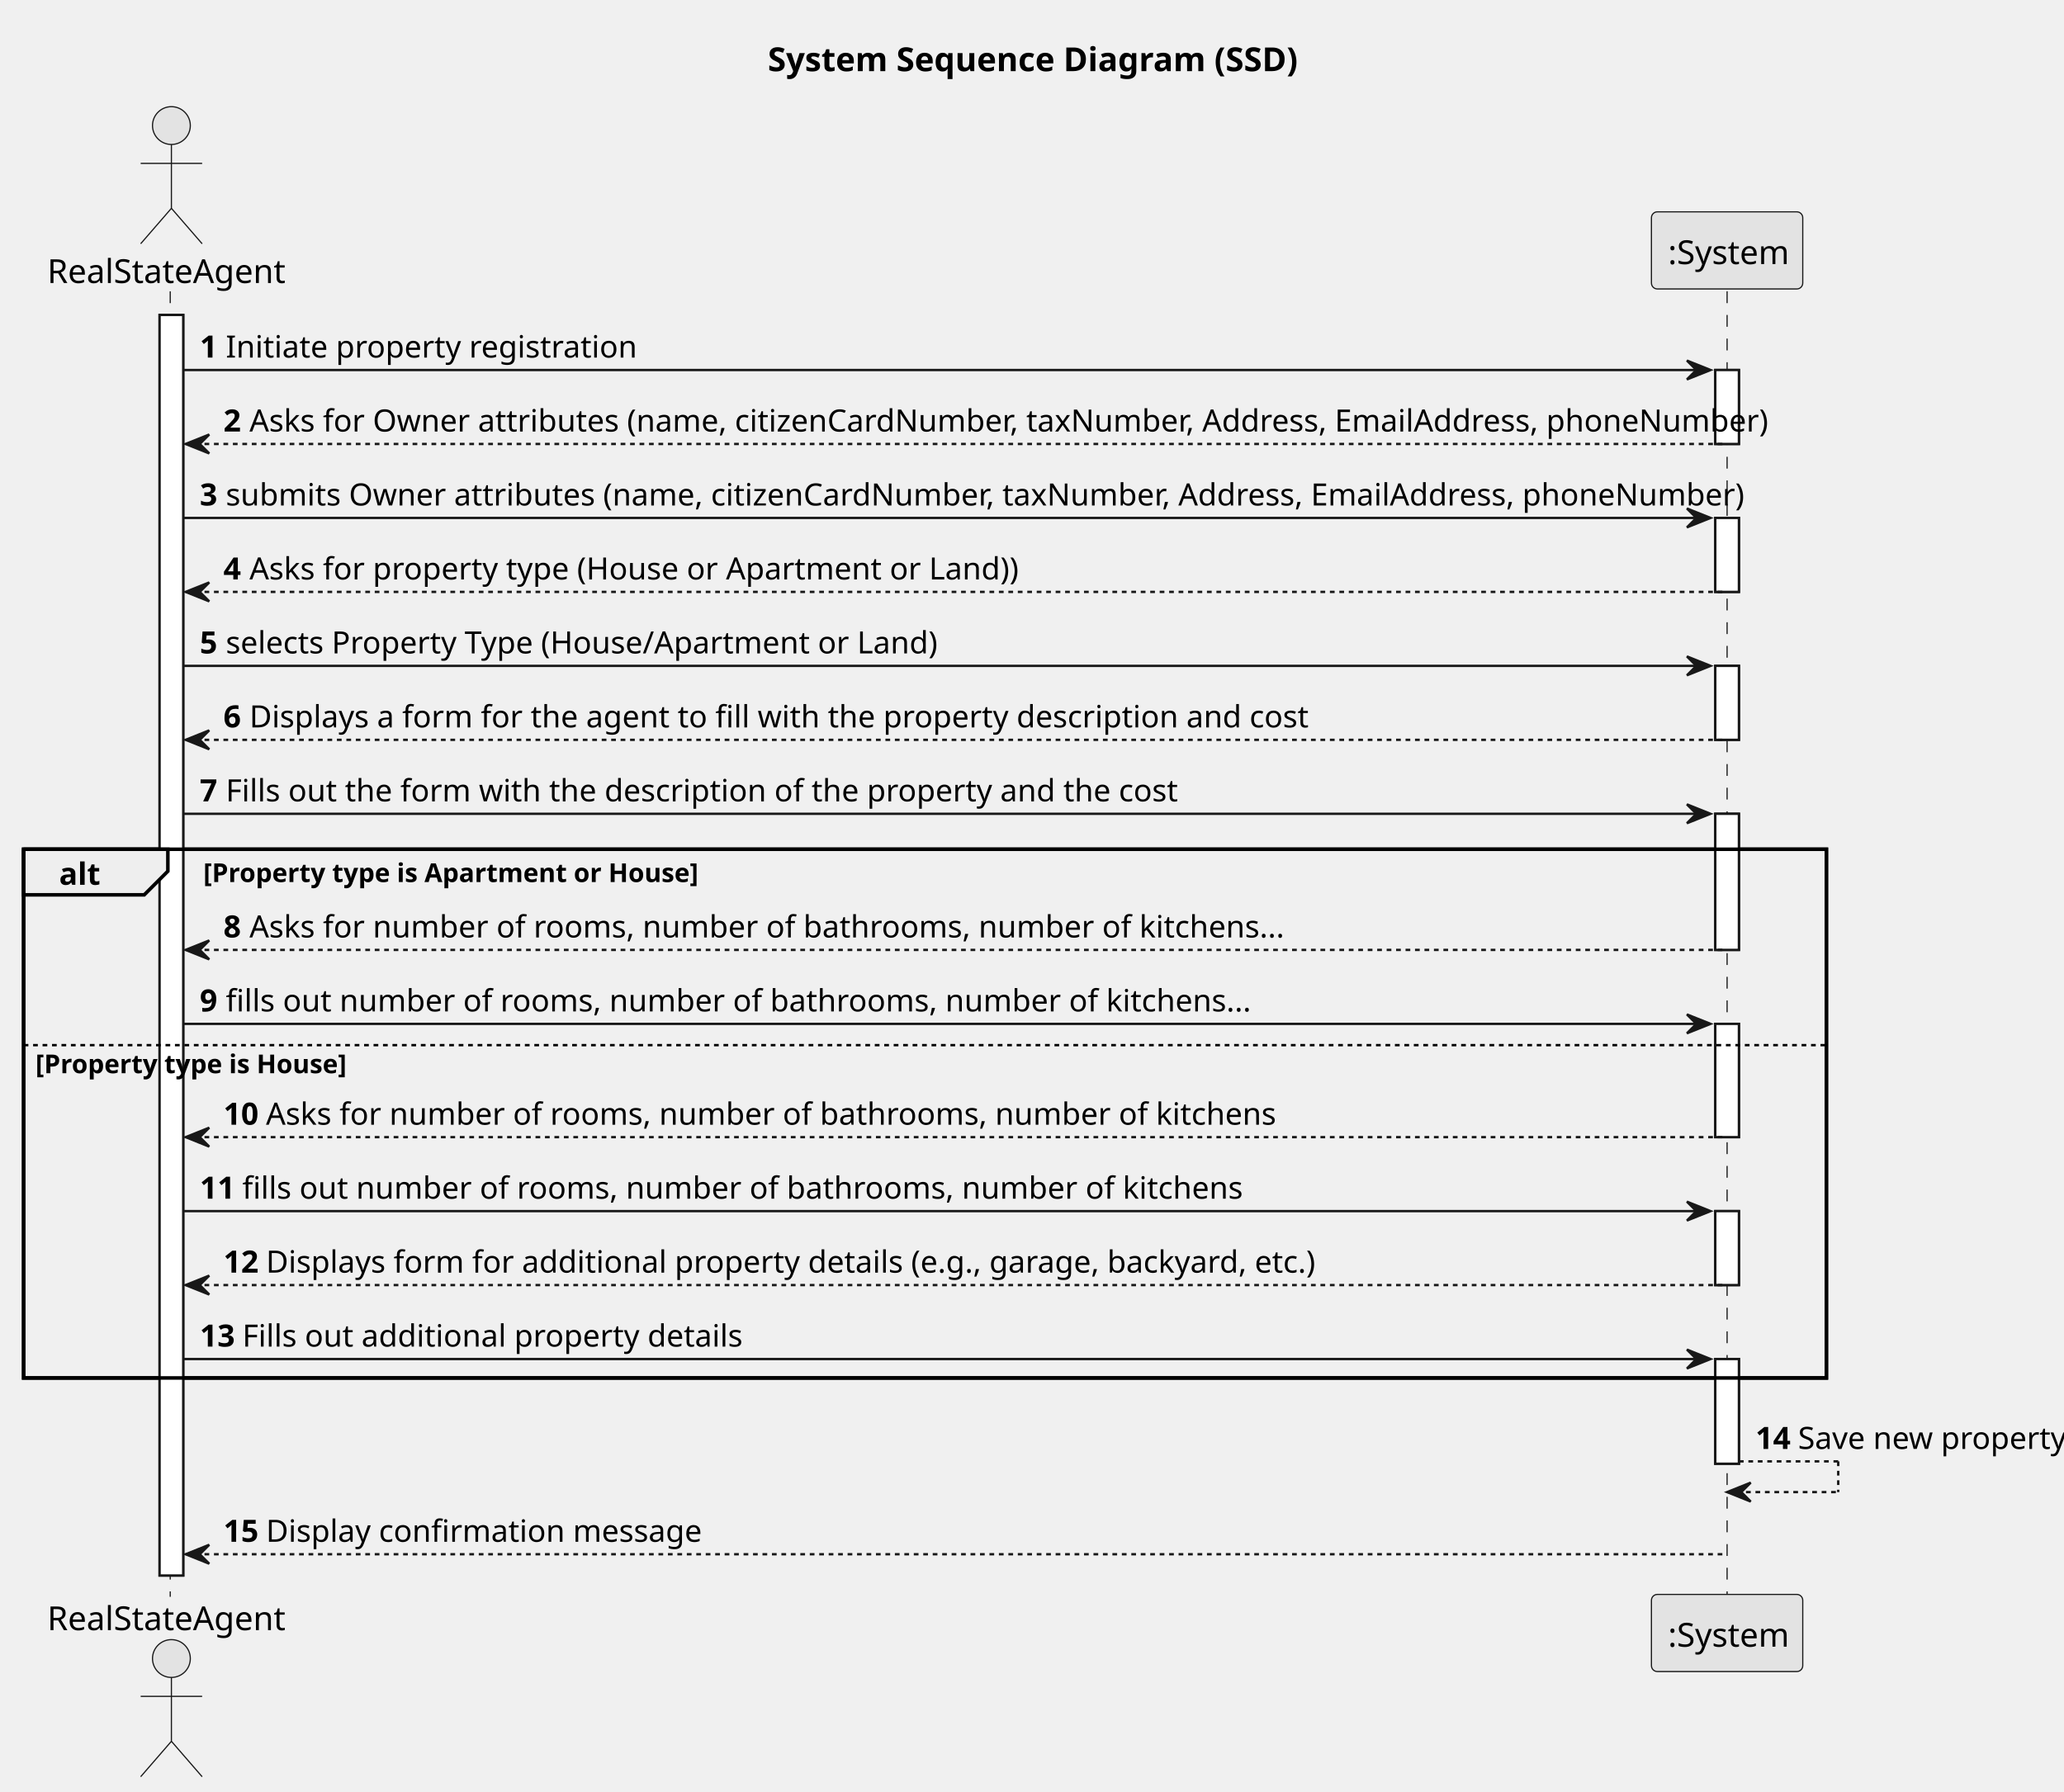
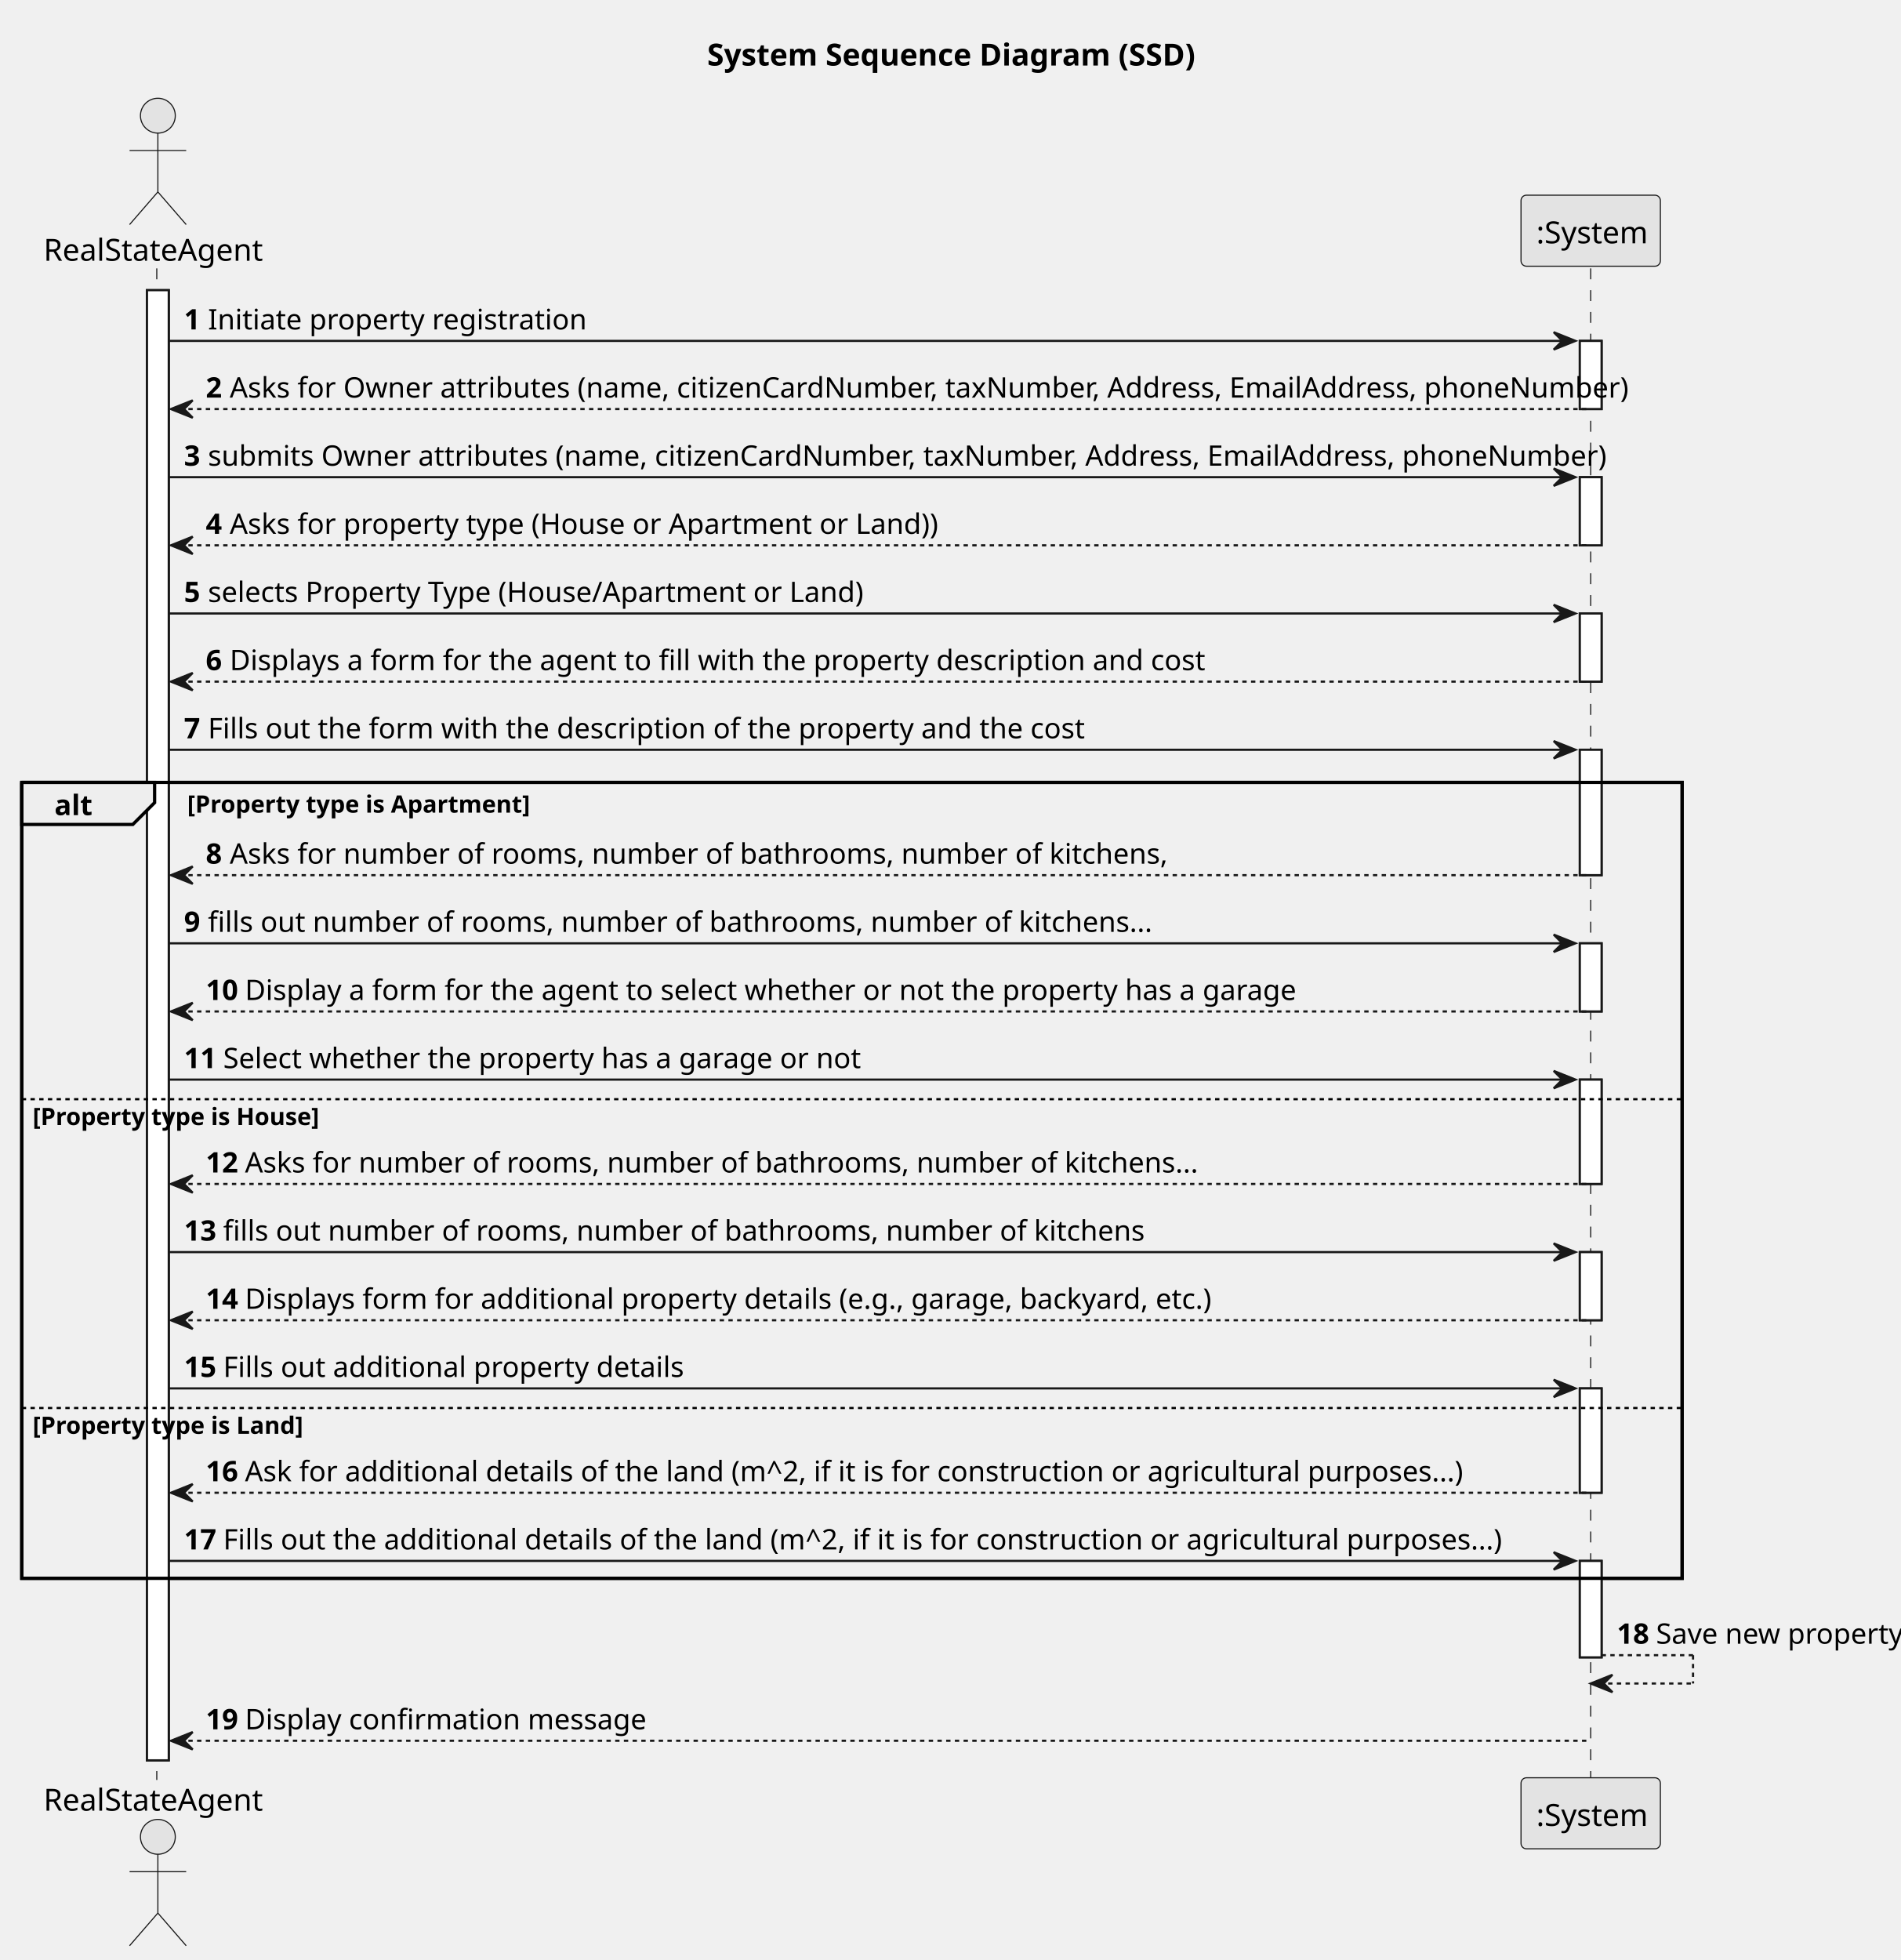
- <svg xmlns="http://www.w3.org/2000/svg" contentStyleType="text/css" height="758px" preserveAspectRatio="none" style="width:873px;height:758px;background:#FFFFFF;" version="1.1" viewBox="0 0 873 758" width="873px" zoomAndPan="magnify">
+ <svg xmlns="http://www.w3.org/2000/svg" contentStyleType="text/css" height="900px" preserveAspectRatio="none" style="width:873px;height:900px;background:#FFFFFF;" version="1.1" viewBox="0 0 873 900" width="873px" zoomAndPan="magnify">
  <defs />
  <g>
    <text fill="#000000" font-family="sans-serif" font-size="14" font-weight="bold" lengthAdjust="spacing" textLength="228" x="324.75" y="30.107">System Sequence Diagram (SSD)</text>
-     <rect fill="#FFFFFF" height="533.287" style="stroke:#181818;stroke-width:1.0;" width="10" x="67.5" y="133.242" />
+     <rect fill="#FFFFFF" height="675.082" style="stroke:#181818;stroke-width:1.0;" width="10" x="67.5" y="133.242" />
    <rect fill="#FFFFFF" height="31.291" style="stroke:#181818;stroke-width:1.0;" width="10" x="725.5" y="156.533" />
    <rect fill="#FFFFFF" height="31.291" style="stroke:#181818;stroke-width:1.0;" width="10" x="725.5" y="219.115" />
    <rect fill="#FFFFFF" height="31.291" style="stroke:#181818;stroke-width:1.0;" width="10" x="725.5" y="281.697" />
    <rect fill="#FFFFFF" height="57.582" style="stroke:#181818;stroke-width:1.0;" width="10" x="725.5" y="344.279" />
-     <rect fill="#FFFFFF" height="47.922" style="stroke:#181818;stroke-width:1.0;" width="10" x="725.5" y="433.152" />
-     <rect fill="#FFFFFF" height="31.291" style="stroke:#181818;stroke-width:1.0;" width="10" x="725.5" y="512.365" />
-     <rect fill="#FFFFFF" height="44.291" style="stroke:#181818;stroke-width:1.0;" width="10" x="725.5" y="574.947" />
-     <rect fill="none" height="223.668" style="stroke:#000000;stroke-width:1.5;" width="762.5" x="10" y="359.279" />
-     <line style="stroke:#181818;stroke-width:0.5;stroke-dasharray:5.0,5.0;" x1="72" x2="72" y1="123.242" y2="675.529" />
-     <line style="stroke:#181818;stroke-width:0.5;stroke-dasharray:5.0,5.0;" x1="730.5" x2="730.5" y1="123.242" y2="675.529" />
+     <rect fill="#FFFFFF" height="31.291" style="stroke:#181818;stroke-width:1.0;" width="10" x="725.5" y="433.152" />
+     <rect fill="#FFFFFF" height="47.922" style="stroke:#181818;stroke-width:1.0;" width="10" x="725.5" y="495.734" />
+     <rect fill="#FFFFFF" height="31.291" style="stroke:#181818;stroke-width:1.0;" width="10" x="725.5" y="574.947" />
+     <rect fill="#FFFFFF" height="47.922" style="stroke:#181818;stroke-width:1.0;" width="10" x="725.5" y="637.529" />
+     <rect fill="#FFFFFF" height="44.291" style="stroke:#181818;stroke-width:1.0;" width="10" x="725.5" y="716.742" />
+     <rect fill="none" height="365.463" style="stroke:#000000;stroke-width:1.5;" width="762.5" x="10" y="359.279" />
+     <line style="stroke:#181818;stroke-width:0.5;stroke-dasharray:5.0,5.0;" x1="72" x2="72" y1="123.242" y2="817.324" />
+     <line style="stroke:#181818;stroke-width:0.5;stroke-dasharray:5.0,5.0;" x1="730.5" x2="730.5" y1="123.242" y2="817.324" />
    <text fill="#000000" font-family="sans-serif" font-size="14" lengthAdjust="spacing" textLength="99" x="20" y="119.728">RealStateAgent</text>
    <ellipse cx="72.5" cy="53.121" fill="#E3E3E3" rx="8" ry="8" style="stroke:#181818;stroke-width:0.5;" />
    <path d="M72.5,61.121 L72.5,88.121 M59.5,69.121 L85.5,69.121 M72.5,88.121 L59.5,103.121 M72.5,88.121 L85.5,103.121 " fill="none" style="stroke:#181818;stroke-width:0.5;" />
-     <text fill="#000000" font-family="sans-serif" font-size="14" lengthAdjust="spacing" textLength="99" x="20" y="689.637">RealStateAgent</text>
-     <ellipse cx="72.5" cy="701.65" fill="#E3E3E3" rx="8" ry="8" style="stroke:#181818;stroke-width:0.5;" />
-     <path d="M72.5,709.65 L72.5,736.65 M59.5,717.65 L85.5,717.65 M72.5,736.65 L59.5,751.65 M72.5,736.65 L85.5,751.65 " fill="none" style="stroke:#181818;stroke-width:0.5;" />
+     <text fill="#000000" font-family="sans-serif" font-size="14" lengthAdjust="spacing" textLength="99" x="20" y="831.432">RealStateAgent</text>
+     <ellipse cx="72.5" cy="843.445" fill="#E3E3E3" rx="8" ry="8" style="stroke:#181818;stroke-width:0.5;" />
+     <path d="M72.5,851.445 L72.5,878.445 M59.5,859.445 L85.5,859.445 M72.5,878.445 L59.5,893.445 M72.5,878.445 L85.5,893.445 " fill="none" style="stroke:#181818;stroke-width:0.5;" />
    <rect fill="#E3E3E3" height="32.621" rx="2.5" ry="2.5" style="stroke:#181818;stroke-width:0.5;" width="64" x="698.5" y="89.621" />
    <text fill="#000000" font-family="sans-serif" font-size="14" lengthAdjust="spacing" textLength="50" x="705.5" y="111.728">:System</text>
-     <rect fill="#E3E3E3" height="32.621" rx="2.5" ry="2.5" style="stroke:#181818;stroke-width:0.5;" width="64" x="698.5" y="674.529" />
-     <text fill="#000000" font-family="sans-serif" font-size="14" lengthAdjust="spacing" textLength="50" x="705.5" y="696.637">:System</text>
-     <rect fill="#FFFFFF" height="533.287" style="stroke:#181818;stroke-width:1.0;" width="10" x="67.5" y="133.242" />
+     <rect fill="#E3E3E3" height="32.621" rx="2.5" ry="2.5" style="stroke:#181818;stroke-width:0.5;" width="64" x="698.5" y="816.324" />
+     <text fill="#000000" font-family="sans-serif" font-size="14" lengthAdjust="spacing" textLength="50" x="705.5" y="838.432">:System</text>
+     <rect fill="#FFFFFF" height="675.082" style="stroke:#181818;stroke-width:1.0;" width="10" x="67.5" y="133.242" />
    <rect fill="#FFFFFF" height="31.291" style="stroke:#181818;stroke-width:1.0;" width="10" x="725.5" y="156.533" />
    <rect fill="#FFFFFF" height="31.291" style="stroke:#181818;stroke-width:1.0;" width="10" x="725.5" y="219.115" />
    <rect fill="#FFFFFF" height="31.291" style="stroke:#181818;stroke-width:1.0;" width="10" x="725.5" y="281.697" />
    <rect fill="#FFFFFF" height="57.582" style="stroke:#181818;stroke-width:1.0;" width="10" x="725.5" y="344.279" />
-     <rect fill="#FFFFFF" height="47.922" style="stroke:#181818;stroke-width:1.0;" width="10" x="725.5" y="433.152" />
-     <rect fill="#FFFFFF" height="31.291" style="stroke:#181818;stroke-width:1.0;" width="10" x="725.5" y="512.365" />
-     <rect fill="#FFFFFF" height="44.291" style="stroke:#181818;stroke-width:1.0;" width="10" x="725.5" y="574.947" />
+     <rect fill="#FFFFFF" height="31.291" style="stroke:#181818;stroke-width:1.0;" width="10" x="725.5" y="433.152" />
+     <rect fill="#FFFFFF" height="47.922" style="stroke:#181818;stroke-width:1.0;" width="10" x="725.5" y="495.734" />
+     <rect fill="#FFFFFF" height="31.291" style="stroke:#181818;stroke-width:1.0;" width="10" x="725.5" y="574.947" />
+     <rect fill="#FFFFFF" height="47.922" style="stroke:#181818;stroke-width:1.0;" width="10" x="725.5" y="637.529" />
+     <rect fill="#FFFFFF" height="44.291" style="stroke:#181818;stroke-width:1.0;" width="10" x="725.5" y="716.742" />
    <polygon fill="#181818" points="713.5,152.533,723.5,156.533,713.5,160.533,717.5,156.533" style="stroke:#181818;stroke-width:1.0;" />
    <line style="stroke:#181818;stroke-width:1.0;" x1="77.5" x2="719.5" y1="156.533" y2="156.533" />
    <text fill="#000000" font-family="sans-serif" font-size="13" font-weight="bold" lengthAdjust="spacing" textLength="7" x="84.5" y="151.27">1</text>
    <text fill="#000000" font-family="sans-serif" font-size="13" lengthAdjust="spacing" textLength="157" x="95.5" y="151.27">Initiate property registration</text>
    <polygon fill="#181818" points="88.5,183.824,78.5,187.824,88.5,191.824,84.5,187.824" style="stroke:#181818;stroke-width:1.0;" />
    <line style="stroke:#181818;stroke-width:1.0;stroke-dasharray:2.0,2.0;" x1="82.5" x2="729.5" y1="187.824" y2="187.824" />
    <text fill="#000000" font-family="sans-serif" font-size="13" font-weight="bold" lengthAdjust="spacing" textLength="7" x="94.5" y="182.561">2</text>
    <text fill="#000000" font-family="sans-serif" font-size="13" lengthAdjust="spacing" textLength="613" x="105.5" y="182.561">Asks for Owner attributes (name, citizenCardNumber, taxNumber, Address, EmailAddress, phoneNumber)</text>
    <polygon fill="#181818" points="713.5,215.115,723.5,219.115,713.5,223.115,717.5,219.115" style="stroke:#181818;stroke-width:1.0;" />
    <line style="stroke:#181818;stroke-width:1.0;" x1="77.5" x2="719.5" y1="219.115" y2="219.115" />
    <text fill="#000000" font-family="sans-serif" font-size="13" font-weight="bold" lengthAdjust="spacing" textLength="7" x="84.5" y="213.852">3</text>
    <text fill="#000000" font-family="sans-serif" font-size="13" lengthAdjust="spacing" textLength="611" x="95.5" y="213.852">submits Owner attributes (name, citizenCardNumber, taxNumber, Address, EmailAddress, phoneNumber)</text>
    <polygon fill="#181818" points="88.5,246.406,78.5,250.406,88.5,254.406,84.5,250.406" style="stroke:#181818;stroke-width:1.0;" />
    <line style="stroke:#181818;stroke-width:1.0;stroke-dasharray:2.0,2.0;" x1="82.5" x2="729.5" y1="250.406" y2="250.406" />
    <text fill="#000000" font-family="sans-serif" font-size="13" font-weight="bold" lengthAdjust="spacing" textLength="7" x="94.5" y="245.144">4</text>
    <text fill="#000000" font-family="sans-serif" font-size="13" lengthAdjust="spacing" textLength="307" x="105.5" y="245.144">Asks for property type (House or Apartment or Land))</text>
    <polygon fill="#181818" points="713.5,277.697,723.5,281.697,713.5,285.697,717.5,281.697" style="stroke:#181818;stroke-width:1.0;" />
    <line style="stroke:#181818;stroke-width:1.0;" x1="77.5" x2="719.5" y1="281.697" y2="281.697" />
    <text fill="#000000" font-family="sans-serif" font-size="13" font-weight="bold" lengthAdjust="spacing" textLength="7" x="84.5" y="276.435">5</text>
    <text fill="#000000" font-family="sans-serif" font-size="13" lengthAdjust="spacing" textLength="287" x="95.5" y="276.435">selects Property Type (House/Apartment or Land)</text>
    <polygon fill="#181818" points="88.5,308.988,78.5,312.988,88.5,316.988,84.5,312.988" style="stroke:#181818;stroke-width:1.0;" />
    <line style="stroke:#181818;stroke-width:1.0;stroke-dasharray:2.0,2.0;" x1="82.5" x2="729.5" y1="312.988" y2="312.988" />
    <text fill="#000000" font-family="sans-serif" font-size="13" font-weight="bold" lengthAdjust="spacing" textLength="7" x="94.5" y="307.726">6</text>
    <text fill="#000000" font-family="sans-serif" font-size="13" lengthAdjust="spacing" textLength="418" x="105.5" y="307.726">Displays a form for the agent to fill with the property description and cost</text>
    <polygon fill="#181818" points="713.5,340.279,723.5,344.279,713.5,348.279,717.5,344.279" style="stroke:#181818;stroke-width:1.0;" />
    <line style="stroke:#181818;stroke-width:1.0;" x1="77.5" x2="719.5" y1="344.279" y2="344.279" />
    <text fill="#000000" font-family="sans-serif" font-size="13" font-weight="bold" lengthAdjust="spacing" textLength="7" x="84.5" y="339.017">7</text>
    <text fill="#000000" font-family="sans-serif" font-size="13" lengthAdjust="spacing" textLength="376" x="95.5" y="339.017">Fills out the form with the description of the property and the cost</text>
    <path d="M10,359.279 L71,359.279 L71,368.57 L61,378.57 L10,378.57 L10,359.279 " fill="#EEEEEE" style="stroke:#000000;stroke-width:1.5;" />
-     <rect fill="none" height="223.668" style="stroke:#000000;stroke-width:1.5;" width="762.5" x="10" y="359.279" />
+     <rect fill="none" height="365.463" style="stroke:#000000;stroke-width:1.5;" width="762.5" x="10" y="359.279" />
    <text fill="#000000" font-family="sans-serif" font-size="13" font-weight="bold" lengthAdjust="spacing" textLength="16" x="25" y="374.308">alt</text>
-     <text fill="#000000" font-family="sans-serif" font-size="11" font-weight="bold" lengthAdjust="spacing" textLength="211" x="86" y="373.149">[Property type is Apartment or House]</text>
+     <text fill="#000000" font-family="sans-serif" font-size="11" font-weight="bold" lengthAdjust="spacing" textLength="158" x="86" y="373.149">[Property type is Apartment]</text>
    <polygon fill="#181818" points="88.5,397.861,78.5,401.861,88.5,405.861,84.5,401.861" style="stroke:#181818;stroke-width:1.0;" />
    <line style="stroke:#181818;stroke-width:1.0;stroke-dasharray:2.0,2.0;" x1="82.5" x2="729.5" y1="401.861" y2="401.861" />
    <text fill="#000000" font-family="sans-serif" font-size="13" font-weight="bold" lengthAdjust="spacing" textLength="7" x="94.5" y="396.599">8</text>
-     <text fill="#000000" font-family="sans-serif" font-size="13" lengthAdjust="spacing" textLength="409" x="105.5" y="396.599">Asks for number of rooms, number of bathrooms, number of kitchens...</text>
+     <text fill="#000000" font-family="sans-serif" font-size="13" lengthAdjust="spacing" textLength="401" x="105.5" y="396.599">Asks for number of rooms, number of bathrooms, number of kitchens,</text>
    <polygon fill="#181818" points="713.5,429.152,723.5,433.152,713.5,437.152,717.5,433.152" style="stroke:#181818;stroke-width:1.0;" />
    <line style="stroke:#181818;stroke-width:1.0;" x1="77.5" x2="719.5" y1="433.152" y2="433.152" />
    <text fill="#000000" font-family="sans-serif" font-size="13" font-weight="bold" lengthAdjust="spacing" textLength="7" x="84.5" y="427.89">9</text>
    <text fill="#000000" font-family="sans-serif" font-size="13" lengthAdjust="spacing" textLength="402" x="95.5" y="427.89">fills out number of rooms, number of bathrooms, number of kitchens...</text>
-     <line style="stroke:#000000;stroke-width:1.0;stroke-dasharray:2.0,2.0;" x1="10" x2="772.5" y1="442.152" y2="442.152" />
-     <text fill="#000000" font-family="sans-serif" font-size="11" font-weight="bold" lengthAdjust="spacing" textLength="134" x="15" y="454.022">[Property type is House]</text>
-     <polygon fill="#181818" points="88.5,477.074,78.5,481.074,88.5,485.074,84.5,481.074" style="stroke:#181818;stroke-width:1.0;" />
-     <line style="stroke:#181818;stroke-width:1.0;stroke-dasharray:2.0,2.0;" x1="82.5" x2="729.5" y1="481.074" y2="481.074" />
-     <text fill="#000000" font-family="sans-serif" font-size="13" font-weight="bold" lengthAdjust="spacing" textLength="14" x="94.5" y="475.812">10</text>
-     <text fill="#000000" font-family="sans-serif" font-size="13" lengthAdjust="spacing" textLength="397" x="112.5" y="475.812">Asks for number of rooms, number of bathrooms, number of kitchens</text>
-     <polygon fill="#181818" points="713.5,508.365,723.5,512.365,713.5,516.365,717.5,512.365" style="stroke:#181818;stroke-width:1.0;" />
-     <line style="stroke:#181818;stroke-width:1.0;" x1="77.5" x2="719.5" y1="512.365" y2="512.365" />
-     <text fill="#000000" font-family="sans-serif" font-size="13" font-weight="bold" lengthAdjust="spacing" textLength="14" x="84.5" y="507.103">11</text>
-     <text fill="#000000" font-family="sans-serif" font-size="13" lengthAdjust="spacing" textLength="390" x="102.5" y="507.103">fills out number of rooms, number of bathrooms, number of kitchens</text>
+     <polygon fill="#181818" points="88.5,460.443,78.5,464.443,88.5,468.443,84.5,464.443" style="stroke:#181818;stroke-width:1.0;" />
+     <line style="stroke:#181818;stroke-width:1.0;stroke-dasharray:2.0,2.0;" x1="82.5" x2="729.5" y1="464.443" y2="464.443" />
+     <text fill="#000000" font-family="sans-serif" font-size="13" font-weight="bold" lengthAdjust="spacing" textLength="14" x="94.5" y="459.181">10</text>
+     <text fill="#000000" font-family="sans-serif" font-size="13" lengthAdjust="spacing" textLength="451" x="112.5" y="459.181">Display a form for the agent to select whether or not the property has a garage</text>
+     <polygon fill="#181818" points="713.5,491.734,723.5,495.734,713.5,499.734,717.5,495.734" style="stroke:#181818;stroke-width:1.0;" />
+     <line style="stroke:#181818;stroke-width:1.0;" x1="77.5" x2="719.5" y1="495.734" y2="495.734" />
+     <text fill="#000000" font-family="sans-serif" font-size="13" font-weight="bold" lengthAdjust="spacing" textLength="14" x="84.5" y="490.472">11</text>
+     <text fill="#000000" font-family="sans-serif" font-size="13" lengthAdjust="spacing" textLength="275" x="102.5" y="490.472">Select whether the property has a garage or not</text>
+     <line style="stroke:#000000;stroke-width:1.0;stroke-dasharray:2.0,2.0;" x1="10" x2="772.5" y1="504.734" y2="504.734" />
+     <text fill="#000000" font-family="sans-serif" font-size="11" font-weight="bold" lengthAdjust="spacing" textLength="134" x="15" y="516.605">[Property type is House]</text>
    <polygon fill="#181818" points="88.5,539.656,78.5,543.656,88.5,547.656,84.5,543.656" style="stroke:#181818;stroke-width:1.0;" />
    <line style="stroke:#181818;stroke-width:1.0;stroke-dasharray:2.0,2.0;" x1="82.5" x2="729.5" y1="543.656" y2="543.656" />
    <text fill="#000000" font-family="sans-serif" font-size="13" font-weight="bold" lengthAdjust="spacing" textLength="14" x="94.5" y="538.394">12</text>
-     <text fill="#000000" font-family="sans-serif" font-size="13" lengthAdjust="spacing" textLength="421" x="112.5" y="538.394">Displays form for additional property details (e.g., garage, backyard, etc.)</text>
+     <text fill="#000000" font-family="sans-serif" font-size="13" lengthAdjust="spacing" textLength="409" x="112.5" y="538.394">Asks for number of rooms, number of bathrooms, number of kitchens...</text>
    <polygon fill="#181818" points="713.5,570.947,723.5,574.947,713.5,578.947,717.5,574.947" style="stroke:#181818;stroke-width:1.0;" />
    <line style="stroke:#181818;stroke-width:1.0;" x1="77.5" x2="719.5" y1="574.947" y2="574.947" />
    <text fill="#000000" font-family="sans-serif" font-size="13" font-weight="bold" lengthAdjust="spacing" textLength="14" x="84.5" y="569.685">13</text>
-     <text fill="#000000" font-family="sans-serif" font-size="13" lengthAdjust="spacing" textLength="198" x="102.5" y="569.685">Fills out additional property details</text>
-     <line style="stroke:#181818;stroke-width:1.0;stroke-dasharray:2.0,2.0;" x1="735.5" x2="777.5" y1="618.238" y2="618.238" />
-     <line style="stroke:#181818;stroke-width:1.0;stroke-dasharray:2.0,2.0;" x1="777.5" x2="777.5" y1="618.238" y2="631.238" />
-     <line style="stroke:#181818;stroke-width:1.0;stroke-dasharray:2.0,2.0;" x1="730.5" x2="777.5" y1="631.238" y2="631.238" />
-     <polygon fill="#181818" points="740.5,627.238,730.5,631.238,740.5,635.238,736.5,631.238" style="stroke:#181818;stroke-width:1.0;" />
-     <text fill="#000000" font-family="sans-serif" font-size="13" font-weight="bold" lengthAdjust="spacing" textLength="14" x="742.5" y="612.976">14</text>
-     <text fill="#000000" font-family="sans-serif" font-size="13" lengthAdjust="spacing" textLength="106" x="760.5" y="612.976">Save new property</text>
-     <polygon fill="#181818" points="88.5,653.529,78.5,657.529,88.5,661.529,84.5,657.529" style="stroke:#181818;stroke-width:1.0;" />
-     <line style="stroke:#181818;stroke-width:1.0;stroke-dasharray:2.0,2.0;" x1="82.5" x2="729.5" y1="657.529" y2="657.529" />
-     <text fill="#000000" font-family="sans-serif" font-size="13" font-weight="bold" lengthAdjust="spacing" textLength="14" x="94.5" y="652.267">15</text>
-     <text fill="#000000" font-family="sans-serif" font-size="13" lengthAdjust="spacing" textLength="174" x="112.5" y="652.267">Display confirmation message</text>
+     <text fill="#000000" font-family="sans-serif" font-size="13" lengthAdjust="spacing" textLength="390" x="102.5" y="569.685">fills out number of rooms, number of bathrooms, number of kitchens</text>
+     <polygon fill="#181818" points="88.5,602.238,78.5,606.238,88.5,610.238,84.5,606.238" style="stroke:#181818;stroke-width:1.0;" />
+     <line style="stroke:#181818;stroke-width:1.0;stroke-dasharray:2.0,2.0;" x1="82.5" x2="729.5" y1="606.238" y2="606.238" />
+     <text fill="#000000" font-family="sans-serif" font-size="13" font-weight="bold" lengthAdjust="spacing" textLength="14" x="94.5" y="600.976">14</text>
+     <text fill="#000000" font-family="sans-serif" font-size="13" lengthAdjust="spacing" textLength="421" x="112.5" y="600.976">Displays form for additional property details (e.g., garage, backyard, etc.)</text>
+     <polygon fill="#181818" points="713.5,633.529,723.5,637.529,713.5,641.529,717.5,637.529" style="stroke:#181818;stroke-width:1.0;" />
+     <line style="stroke:#181818;stroke-width:1.0;" x1="77.5" x2="719.5" y1="637.529" y2="637.529" />
+     <text fill="#000000" font-family="sans-serif" font-size="13" font-weight="bold" lengthAdjust="spacing" textLength="14" x="84.5" y="632.267">15</text>
+     <text fill="#000000" font-family="sans-serif" font-size="13" lengthAdjust="spacing" textLength="198" x="102.5" y="632.267">Fills out additional property details</text>
+     <line style="stroke:#000000;stroke-width:1.0;stroke-dasharray:2.0,2.0;" x1="10" x2="772.5" y1="646.529" y2="646.529" />
+     <text fill="#000000" font-family="sans-serif" font-size="11" font-weight="bold" lengthAdjust="spacing" textLength="126" x="15" y="658.399">[Property type is Land]</text>
+     <polygon fill="#181818" points="88.5,681.451,78.5,685.451,88.5,689.451,84.5,685.451" style="stroke:#181818;stroke-width:1.0;" />
+     <line style="stroke:#181818;stroke-width:1.0;stroke-dasharray:2.0,2.0;" x1="82.5" x2="729.5" y1="685.451" y2="685.451" />
+     <text fill="#000000" font-family="sans-serif" font-size="13" font-weight="bold" lengthAdjust="spacing" textLength="14" x="94.5" y="680.188">16</text>
+     <text fill="#000000" font-family="sans-serif" font-size="13" lengthAdjust="spacing" textLength="524" x="112.5" y="680.188">Ask for additional details of the land (m^2, if it is for construction or agricultural purposes...)</text>
+     <polygon fill="#181818" points="713.5,712.742,723.5,716.742,713.5,720.742,717.5,716.742" style="stroke:#181818;stroke-width:1.0;" />
+     <line style="stroke:#181818;stroke-width:1.0;" x1="77.5" x2="719.5" y1="716.742" y2="716.742" />
+     <text fill="#000000" font-family="sans-serif" font-size="13" font-weight="bold" lengthAdjust="spacing" textLength="14" x="84.5" y="711.48">17</text>
+     <text fill="#000000" font-family="sans-serif" font-size="13" lengthAdjust="spacing" textLength="551" x="102.5" y="711.48">Fills out the additional details of the land (m^2, if it is for construction or agricultural purposes...)</text>
+     <line style="stroke:#181818;stroke-width:1.0;stroke-dasharray:2.0,2.0;" x1="735.5" x2="777.5" y1="760.033" y2="760.033" />
+     <line style="stroke:#181818;stroke-width:1.0;stroke-dasharray:2.0,2.0;" x1="777.5" x2="777.5" y1="760.033" y2="773.033" />
+     <line style="stroke:#181818;stroke-width:1.0;stroke-dasharray:2.0,2.0;" x1="730.5" x2="777.5" y1="773.033" y2="773.033" />
+     <polygon fill="#181818" points="740.5,769.033,730.5,773.033,740.5,777.033,736.5,773.033" style="stroke:#181818;stroke-width:1.0;" />
+     <text fill="#000000" font-family="sans-serif" font-size="13" font-weight="bold" lengthAdjust="spacing" textLength="14" x="742.5" y="754.77">18</text>
+     <text fill="#000000" font-family="sans-serif" font-size="13" lengthAdjust="spacing" textLength="106" x="760.5" y="754.77">Save new property</text>
+     <polygon fill="#181818" points="88.5,795.324,78.5,799.324,88.5,803.324,84.5,799.324" style="stroke:#181818;stroke-width:1.0;" />
+     <line style="stroke:#181818;stroke-width:1.0;stroke-dasharray:2.0,2.0;" x1="82.5" x2="729.5" y1="799.324" y2="799.324" />
+     <text fill="#000000" font-family="sans-serif" font-size="13" font-weight="bold" lengthAdjust="spacing" textLength="14" x="94.5" y="794.062">19</text>
+     <text fill="#000000" font-family="sans-serif" font-size="13" lengthAdjust="spacing" textLength="174" x="112.5" y="794.062">Display confirmation message</text>
  </g>
</svg>
